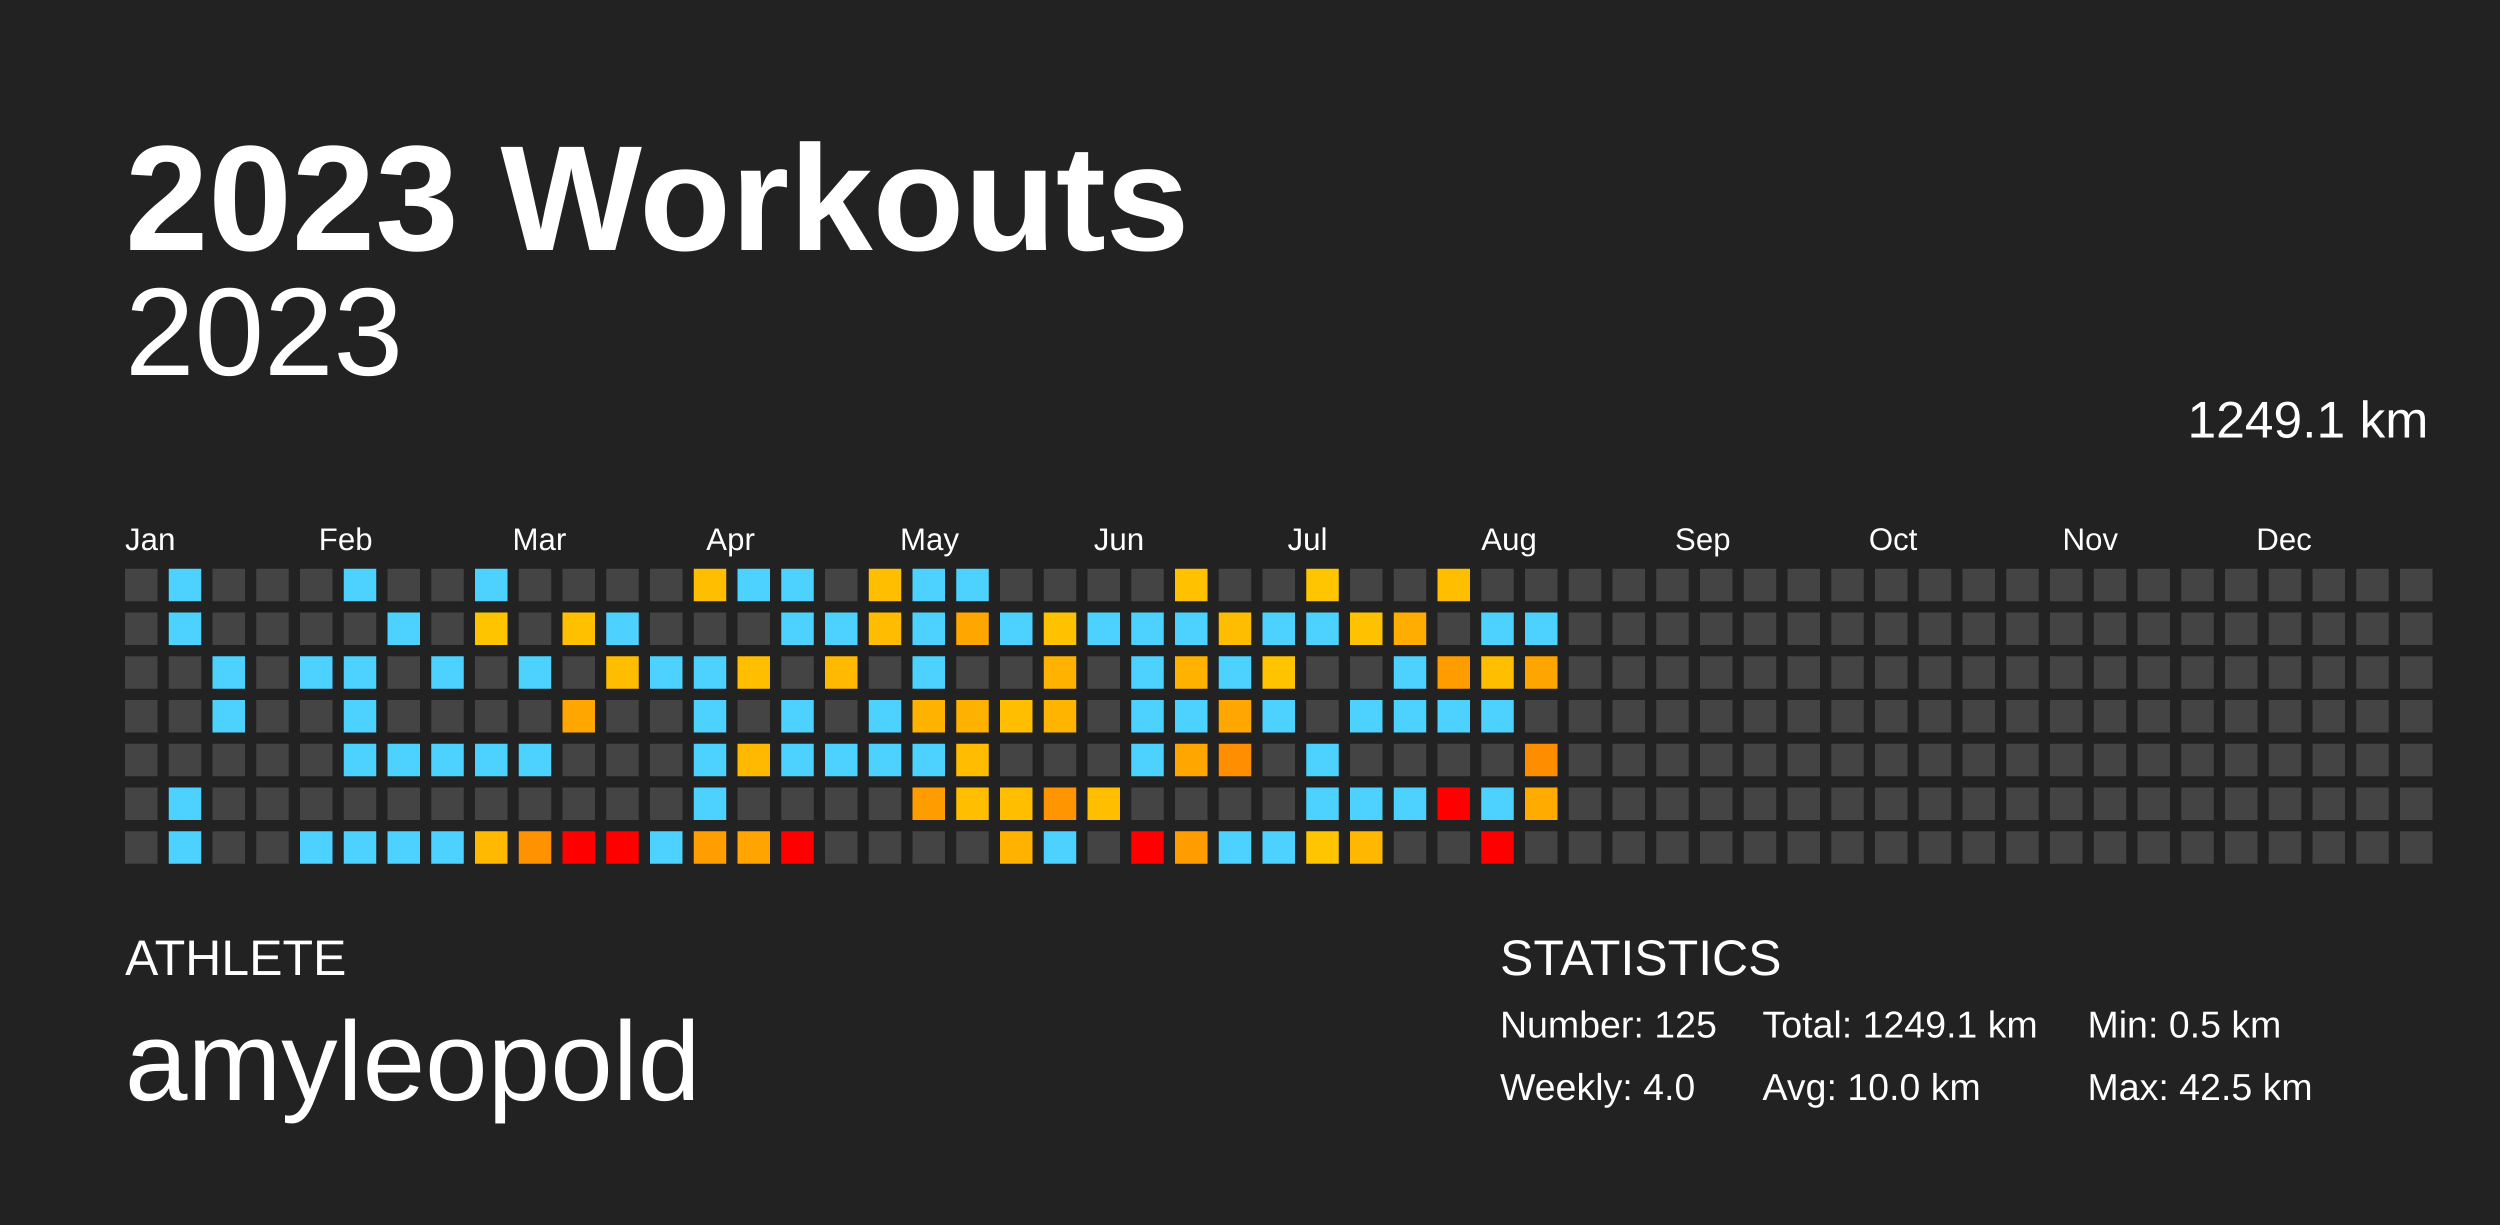
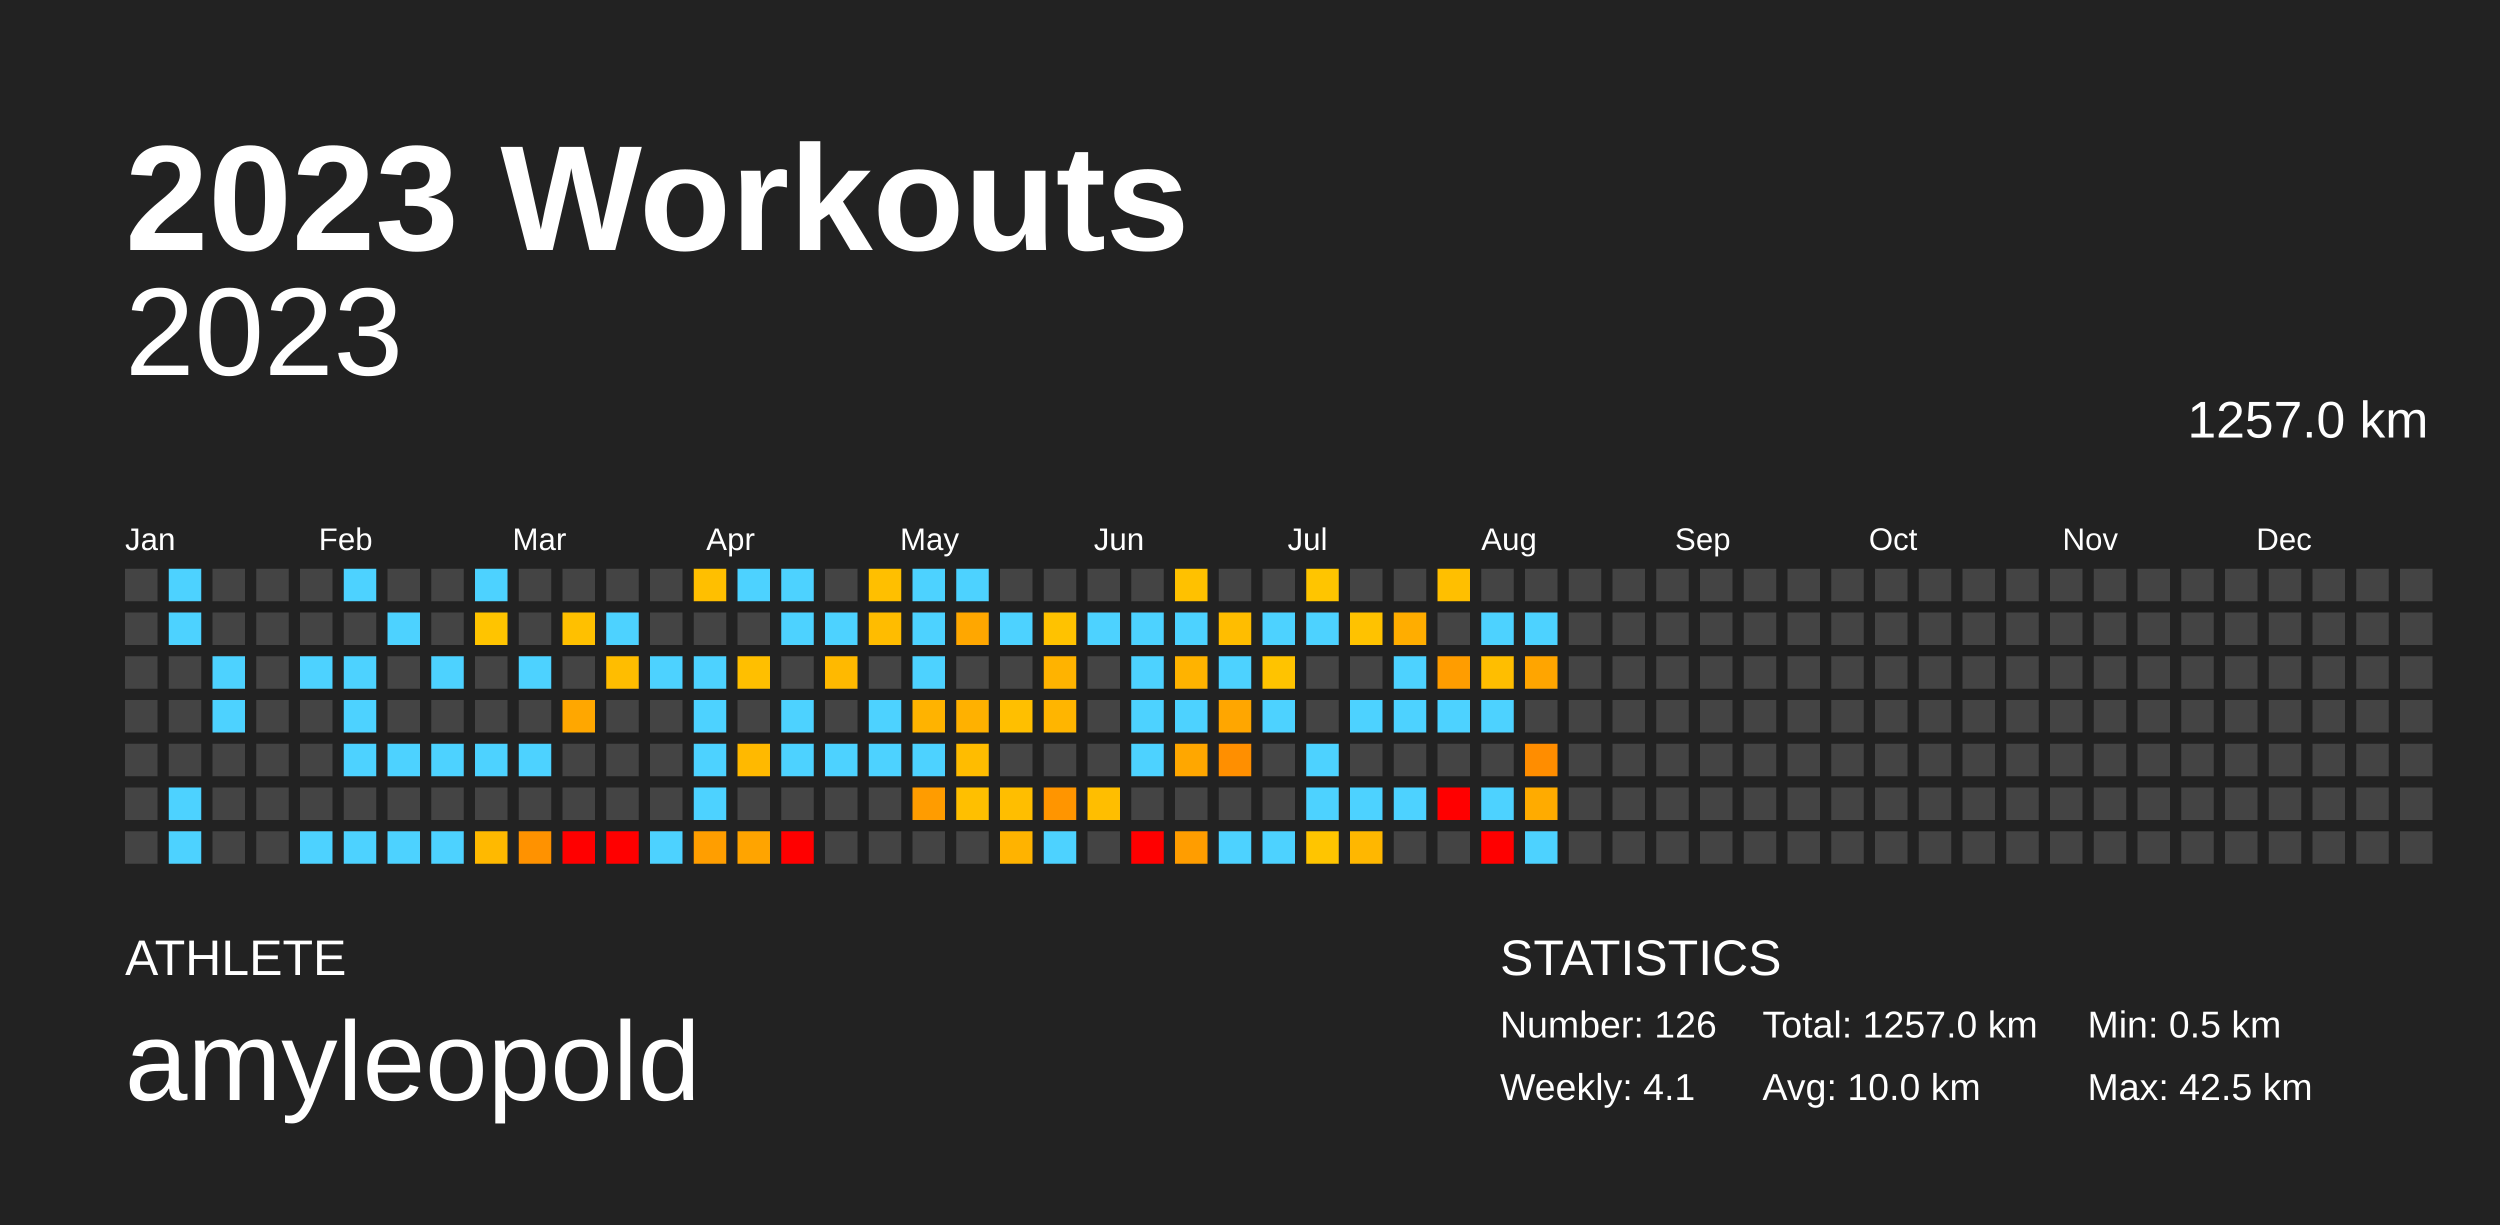
<svg xmlns="http://www.w3.org/2000/svg" baseProfile="full" height="98mm" version="1.1" viewBox="0,0,200,98" width="200mm">
  <defs />
  <rect fill="#222222" height="98" width="200" x="0" y="0" />
  <text fill="#FFFFFF" style="font-size:12px; font-family:Arial; font-weight:bold;" x="10" y="20">2023 Workouts</text>
  <text fill="#FFFFFF" style="font-size:4px; font-family:Arial" x="10" y="78">ATHLETE</text>
  <text fill="#FFFFFF" style="font-size:9px; font-family:Arial" x="10" y="88">amyleopold</text>
  <text fill="#FFFFFF" style="font-size:4px; font-family:Arial" x="120" y="78">STATISTICS</text>
-   <text fill="#FFFFFF" style="font-size:3px; font-family:Arial" x="120" y="83">Number: 125</text>
-   <text fill="#FFFFFF" style="font-size:3px; font-family:Arial" x="120" y="88">Weekly: 4.0</text>
-   <text fill="#FFFFFF" style="font-size:3px; font-family:Arial" x="141" y="83">Total: 1249.1 km</text>
+   <text fill="#FFFFFF" style="font-size:3px; font-family:Arial" x="120" y="83">Number: 126</text>
+   <text fill="#FFFFFF" style="font-size:3px; font-family:Arial" x="120" y="88">Weekly: 4.1</text>
+   <text fill="#FFFFFF" style="font-size:3px; font-family:Arial" x="141" y="83">Total: 1257.0 km</text>
  <text fill="#FFFFFF" style="font-size:3px; font-family:Arial" x="141" y="88">Avg: 10.0 km</text>
  <text fill="#FFFFFF" style="font-size:3px; font-family:Arial" x="167" y="83">Min: 0.5 km</text>
  <text fill="#FFFFFF" style="font-size:3px; font-family:Arial" x="167" y="88">Max: 42.5 km</text>
  <text alignment-baseline="hanging" fill="#FFFFFF" style="font-size:10.0px; font-family:Arial;" x="10" y="30">2023</text>
-   <text alignment-baseline="hanging" fill="#FFFFFF" style="font-size:4.125px; font-family:Arial;" x="175" y="35">1249.1 km</text>
+   <text alignment-baseline="hanging" fill="#FFFFFF" style="font-size:4.125px; font-family:Arial;" x="175" y="35">1257.0 km</text>
  <text fill="#FFFFFF" style="font-size:2.5px; font-family:Arial" x="10.0" y="44">Jan</text>
  <text fill="#FFFFFF" style="font-size:2.5px; font-family:Arial" x="25.5" y="44">Feb</text>
  <text fill="#FFFFFF" style="font-size:2.5px; font-family:Arial" x="41.0" y="44">Mar</text>
  <text fill="#FFFFFF" style="font-size:2.5px; font-family:Arial" x="56.5" y="44">Apr</text>
  <text fill="#FFFFFF" style="font-size:2.5px; font-family:Arial" x="72.0" y="44">May</text>
  <text fill="#FFFFFF" style="font-size:2.5px; font-family:Arial" x="87.5" y="44">Jun</text>
  <text fill="#FFFFFF" style="font-size:2.5px; font-family:Arial" x="103.0" y="44">Jul</text>
  <text fill="#FFFFFF" style="font-size:2.5px; font-family:Arial" x="118.5" y="44">Aug</text>
  <text fill="#FFFFFF" style="font-size:2.5px; font-family:Arial" x="134.0" y="44">Sep</text>
  <text fill="#FFFFFF" style="font-size:2.5px; font-family:Arial" x="149.5" y="44">Oct</text>
  <text fill="#FFFFFF" style="font-size:2.5px; font-family:Arial" x="165.0" y="44">Nov</text>
  <text fill="#FFFFFF" style="font-size:2.5px; font-family:Arial" x="180.5" y="44">Dec</text>
  <rect fill="#444444" height="2.6" width="2.6" x="10.0" y="45.5" />
  <rect fill="#444444" height="2.6" width="2.6" x="10.0" y="49.0" />
  <rect fill="#444444" height="2.6" width="2.6" x="10.0" y="52.5" />
  <rect fill="#444444" height="2.6" width="2.6" x="10.0" y="56.0" />
  <rect fill="#444444" height="2.6" width="2.6" x="10.0" y="59.5" />
  <rect fill="#444444" height="2.6" width="2.6" x="10.0" y="63.0" />
  <rect fill="#444444" height="2.6" width="2.6" x="10.0" y="66.5" />
  <rect fill="#4dd2ff" height="2.6" width="2.6" x="13.5" y="45.5" />
  <rect fill="#4dd2ff" height="2.6" width="2.6" x="13.5" y="49.0" />
  <rect fill="#444444" height="2.6" width="2.6" x="13.5" y="52.5" />
  <rect fill="#444444" height="2.6" width="2.6" x="13.5" y="56.0" />
  <rect fill="#444444" height="2.6" width="2.6" x="13.5" y="59.5" />
  <rect fill="#4dd2ff" height="2.6" width="2.6" x="13.5" y="63.0" />
  <rect fill="#4dd2ff" height="2.6" width="2.6" x="13.5" y="66.5" />
  <rect fill="#444444" height="2.6" width="2.6" x="17.0" y="45.5" />
  <rect fill="#444444" height="2.6" width="2.6" x="17.0" y="49.0" />
  <rect fill="#4dd2ff" height="2.6" width="2.6" x="17.0" y="52.5" />
  <rect fill="#4dd2ff" height="2.6" width="2.6" x="17.0" y="56.0" />
  <rect fill="#444444" height="2.6" width="2.6" x="17.0" y="59.5" />
  <rect fill="#444444" height="2.6" width="2.6" x="17.0" y="63.0" />
  <rect fill="#444444" height="2.6" width="2.6" x="17.0" y="66.5" />
  <rect fill="#444444" height="2.6" width="2.6" x="20.5" y="45.5" />
  <rect fill="#444444" height="2.6" width="2.6" x="20.5" y="49.0" />
  <rect fill="#444444" height="2.6" width="2.6" x="20.5" y="52.5" />
  <rect fill="#444444" height="2.6" width="2.6" x="20.5" y="56.0" />
  <rect fill="#444444" height="2.6" width="2.6" x="20.5" y="59.5" />
  <rect fill="#444444" height="2.6" width="2.6" x="20.5" y="63.0" />
  <rect fill="#444444" height="2.6" width="2.6" x="20.5" y="66.5" />
  <rect fill="#444444" height="2.6" width="2.6" x="24.0" y="45.5" />
  <rect fill="#444444" height="2.6" width="2.6" x="24.0" y="49.0" />
  <rect fill="#4dd2ff" height="2.6" width="2.6" x="24.0" y="52.5" />
  <rect fill="#444444" height="2.6" width="2.6" x="24.0" y="56.0" />
  <rect fill="#444444" height="2.6" width="2.6" x="24.0" y="59.5" />
  <rect fill="#444444" height="2.6" width="2.6" x="24.0" y="63.0" />
  <rect fill="#4dd2ff" height="2.6" width="2.6" x="24.0" y="66.5" />
  <rect fill="#4dd2ff" height="2.6" width="2.6" x="27.5" y="45.5" />
  <rect fill="#444444" height="2.6" width="2.6" x="27.5" y="49.0" />
  <rect fill="#4dd2ff" height="2.6" width="2.6" x="27.5" y="52.5" />
  <rect fill="#4dd2ff" height="2.6" width="2.6" x="27.5" y="56.0" />
  <rect fill="#4dd2ff" height="2.6" width="2.6" x="27.5" y="59.5" />
  <rect fill="#444444" height="2.6" width="2.6" x="27.5" y="63.0" />
  <rect fill="#4dd2ff" height="2.6" width="2.6" x="27.5" y="66.5" />
  <rect fill="#444444" height="2.6" width="2.6" x="31.0" y="45.5" />
  <rect fill="#4dd2ff" height="2.6" width="2.6" x="31.0" y="49.0" />
  <rect fill="#444444" height="2.6" width="2.6" x="31.0" y="52.5" />
  <rect fill="#444444" height="2.6" width="2.6" x="31.0" y="56.0" />
  <rect fill="#4dd2ff" height="2.6" width="2.6" x="31.0" y="59.5" />
  <rect fill="#444444" height="2.6" width="2.6" x="31.0" y="63.0" />
  <rect fill="#4dd2ff" height="2.6" width="2.6" x="31.0" y="66.5" />
  <rect fill="#444444" height="2.6" width="2.6" x="34.5" y="45.5" />
  <rect fill="#444444" height="2.6" width="2.6" x="34.5" y="49.0" />
  <rect fill="#4dd2ff" height="2.6" width="2.6" x="34.5" y="52.5" />
  <rect fill="#444444" height="2.6" width="2.6" x="34.5" y="56.0" />
  <rect fill="#4dd2ff" height="2.6" width="2.6" x="34.5" y="59.5" />
  <rect fill="#444444" height="2.6" width="2.6" x="34.5" y="63.0" />
  <rect fill="#4dd2ff" height="2.6" width="2.6" x="34.5" y="66.5" />
  <rect fill="#4dd2ff" height="2.6" width="2.6" x="38.0" y="45.5" />
  <rect fill="#ffc400" height="2.6" width="2.6" x="38.0" y="49.0" />
  <rect fill="#444444" height="2.6" width="2.6" x="38.0" y="52.5" />
  <rect fill="#444444" height="2.6" width="2.6" x="38.0" y="56.0" />
  <rect fill="#4dd2ff" height="2.6" width="2.6" x="38.0" y="59.5" />
  <rect fill="#444444" height="2.6" width="2.6" x="38.0" y="63.0" />
  <rect fill="#ffb900" height="2.6" width="2.6" x="38.0" y="66.5" />
  <rect fill="#444444" height="2.6" width="2.6" x="41.5" y="45.5" />
  <rect fill="#444444" height="2.6" width="2.6" x="41.5" y="49.0" />
  <rect fill="#4dd2ff" height="2.6" width="2.6" x="41.5" y="52.5" />
  <rect fill="#444444" height="2.6" width="2.6" x="41.5" y="56.0" />
  <rect fill="#4dd2ff" height="2.6" width="2.6" x="41.5" y="59.5" />
  <rect fill="#444444" height="2.6" width="2.6" x="41.5" y="63.0" />
  <rect fill="#ff9200" height="2.6" width="2.6" x="41.5" y="66.5" />
  <rect fill="#444444" height="2.6" width="2.6" x="45.0" y="45.5" />
  <rect fill="#ffc000" height="2.6" width="2.6" x="45.0" y="49.0" />
  <rect fill="#444444" height="2.6" width="2.6" x="45.0" y="52.5" />
  <rect fill="#ffa700" height="2.6" width="2.6" x="45.0" y="56.0" />
  <rect fill="#444444" height="2.6" width="2.6" x="45.0" y="59.5" />
  <rect fill="#444444" height="2.6" width="2.6" x="45.0" y="63.0" />
  <rect fill="red" height="2.6" width="2.6" x="45.0" y="66.5" />
  <rect fill="#444444" height="2.6" width="2.6" x="48.5" y="45.5" />
  <rect fill="#4dd2ff" height="2.6" width="2.6" x="48.5" y="49.0" />
  <rect fill="#ffbd00" height="2.6" width="2.6" x="48.5" y="52.5" />
  <rect fill="#444444" height="2.6" width="2.6" x="48.5" y="56.0" />
  <rect fill="#444444" height="2.6" width="2.6" x="48.5" y="59.5" />
  <rect fill="#444444" height="2.6" width="2.6" x="48.5" y="63.0" />
  <rect fill="red" height="2.6" width="2.6" x="48.5" y="66.5" />
  <rect fill="#444444" height="2.6" width="2.6" x="52.0" y="45.5" />
  <rect fill="#444444" height="2.6" width="2.6" x="52.0" y="49.0" />
  <rect fill="#4dd2ff" height="2.6" width="2.6" x="52.0" y="52.5" />
  <rect fill="#444444" height="2.6" width="2.6" x="52.0" y="56.0" />
  <rect fill="#444444" height="2.6" width="2.6" x="52.0" y="59.5" />
  <rect fill="#444444" height="2.6" width="2.6" x="52.0" y="63.0" />
  <rect fill="#4dd2ff" height="2.6" width="2.6" x="52.0" y="66.5" />
  <rect fill="#ffbf00" height="2.6" width="2.6" x="55.5" y="45.5" />
  <rect fill="#444444" height="2.6" width="2.6" x="55.5" y="49.0" />
  <rect fill="#4dd2ff" height="2.6" width="2.6" x="55.5" y="52.5" />
  <rect fill="#4dd2ff" height="2.6" width="2.6" x="55.5" y="56.0" />
  <rect fill="#4dd2ff" height="2.6" width="2.6" x="55.5" y="59.5" />
  <rect fill="#4dd2ff" height="2.6" width="2.6" x="55.5" y="63.0" />
  <rect fill="#ff9e00" height="2.6" width="2.6" x="55.5" y="66.5" />
  <rect fill="#4dd2ff" height="2.6" width="2.6" x="59.0" y="45.5" />
  <rect fill="#444444" height="2.6" width="2.6" x="59.0" y="49.0" />
  <rect fill="#ffbf00" height="2.6" width="2.6" x="59.0" y="52.5" />
  <rect fill="#444444" height="2.6" width="2.6" x="59.0" y="56.0" />
  <rect fill="#ffb900" height="2.6" width="2.6" x="59.0" y="59.5" />
  <rect fill="#444444" height="2.6" width="2.6" x="59.0" y="63.0" />
  <rect fill="#ffa400" height="2.6" width="2.6" x="59.0" y="66.5" />
  <rect fill="#4dd2ff" height="2.6" width="2.6" x="62.5" y="45.5" />
  <rect fill="#4dd2ff" height="2.6" width="2.6" x="62.5" y="49.0" />
  <rect fill="#444444" height="2.6" width="2.6" x="62.5" y="52.5" />
  <rect fill="#4dd2ff" height="2.6" width="2.6" x="62.5" y="56.0" />
  <rect fill="#4dd2ff" height="2.6" width="2.6" x="62.5" y="59.5" />
  <rect fill="#444444" height="2.6" width="2.6" x="62.5" y="63.0" />
  <rect fill="red" height="2.6" width="2.6" x="62.5" y="66.5" />
  <rect fill="#444444" height="2.6" width="2.6" x="66.0" y="45.5" />
  <rect fill="#4dd2ff" height="2.6" width="2.6" x="66.0" y="49.0" />
  <rect fill="#ffb900" height="2.6" width="2.6" x="66.0" y="52.5" />
  <rect fill="#444444" height="2.6" width="2.6" x="66.0" y="56.0" />
  <rect fill="#4dd2ff" height="2.6" width="2.6" x="66.0" y="59.5" />
  <rect fill="#444444" height="2.6" width="2.6" x="66.0" y="63.0" />
  <rect fill="#444444" height="2.6" width="2.6" x="66.0" y="66.5" />
  <rect fill="#ffbf00" height="2.6" width="2.6" x="69.5" y="45.5" />
  <rect fill="#ffbc00" height="2.6" width="2.6" x="69.5" y="49.0" />
  <rect fill="#444444" height="2.6" width="2.6" x="69.5" y="52.5" />
  <rect fill="#4dd2ff" height="2.6" width="2.6" x="69.5" y="56.0" />
  <rect fill="#4dd2ff" height="2.6" width="2.6" x="69.5" y="59.5" />
  <rect fill="#444444" height="2.6" width="2.6" x="69.5" y="63.0" />
  <rect fill="#444444" height="2.6" width="2.6" x="69.5" y="66.5" />
  <rect fill="#4dd2ff" height="2.6" width="2.6" x="73.0" y="45.5" />
  <rect fill="#4dd2ff" height="2.6" width="2.6" x="73.0" y="49.0" />
  <rect fill="#4dd2ff" height="2.6" width="2.6" x="73.0" y="52.5" />
  <rect fill="#ffb300" height="2.6" width="2.6" x="73.0" y="56.0" />
  <rect fill="#4dd2ff" height="2.6" width="2.6" x="73.0" y="59.5" />
  <rect fill="#ff9c00" height="2.6" width="2.6" x="73.0" y="63.0" />
  <rect fill="#444444" height="2.6" width="2.6" x="73.0" y="66.5" />
  <rect fill="#4dd2ff" height="2.6" width="2.6" x="76.5" y="45.5" />
  <rect fill="#ffa700" height="2.6" width="2.6" x="76.5" y="49.0" />
  <rect fill="#444444" height="2.6" width="2.6" x="76.5" y="52.5" />
  <rect fill="#ffb100" height="2.6" width="2.6" x="76.5" y="56.0" />
  <rect fill="#ffbc00" height="2.6" width="2.6" x="76.5" y="59.5" />
  <rect fill="#ffbf00" height="2.6" width="2.6" x="76.5" y="63.0" />
  <rect fill="#444444" height="2.6" width="2.6" x="76.5" y="66.5" />
  <rect fill="#444444" height="2.6" width="2.6" x="80.0" y="45.5" />
  <rect fill="#4dd2ff" height="2.6" width="2.6" x="80.0" y="49.0" />
  <rect fill="#444444" height="2.6" width="2.6" x="80.0" y="52.5" />
  <rect fill="#ffbf00" height="2.6" width="2.6" x="80.0" y="56.0" />
  <rect fill="#444444" height="2.6" width="2.6" x="80.0" y="59.5" />
  <rect fill="#ffbe00" height="2.6" width="2.6" x="80.0" y="63.0" />
  <rect fill="#ffb300" height="2.6" width="2.6" x="80.0" y="66.5" />
  <rect fill="#444444" height="2.6" width="2.6" x="83.5" y="45.5" />
  <rect fill="#ffc200" height="2.6" width="2.6" x="83.5" y="49.0" />
  <rect fill="#ffb300" height="2.6" width="2.6" x="83.5" y="52.5" />
  <rect fill="#ffb500" height="2.6" width="2.6" x="83.5" y="56.0" />
  <rect fill="#444444" height="2.6" width="2.6" x="83.5" y="59.5" />
  <rect fill="#ff9500" height="2.6" width="2.6" x="83.5" y="63.0" />
  <rect fill="#4dd2ff" height="2.6" width="2.6" x="83.5" y="66.5" />
  <rect fill="#444444" height="2.6" width="2.6" x="87.0" y="45.5" />
  <rect fill="#4dd2ff" height="2.6" width="2.6" x="87.0" y="49.0" />
  <rect fill="#444444" height="2.6" width="2.6" x="87.0" y="52.5" />
  <rect fill="#444444" height="2.6" width="2.6" x="87.0" y="56.0" />
  <rect fill="#444444" height="2.6" width="2.6" x="87.0" y="59.5" />
  <rect fill="#ffbe00" height="2.6" width="2.6" x="87.0" y="63.0" />
  <rect fill="#444444" height="2.6" width="2.6" x="87.0" y="66.5" />
  <rect fill="#444444" height="2.6" width="2.6" x="90.5" y="45.5" />
  <rect fill="#4dd2ff" height="2.6" width="2.6" x="90.5" y="49.0" />
  <rect fill="#4dd2ff" height="2.6" width="2.6" x="90.5" y="52.5" />
  <rect fill="#4dd2ff" height="2.6" width="2.6" x="90.5" y="56.0" />
  <rect fill="#4dd2ff" height="2.6" width="2.6" x="90.5" y="59.5" />
  <rect fill="#444444" height="2.6" width="2.6" x="90.5" y="63.0" />
  <rect fill="red" height="2.6" width="2.6" x="90.5" y="66.5" />
  <rect fill="#ffc100" height="2.6" width="2.6" x="94.0" y="45.5" />
  <rect fill="#4dd2ff" height="2.6" width="2.6" x="94.0" y="49.0" />
  <rect fill="#ffb300" height="2.6" width="2.6" x="94.0" y="52.5" />
  <rect fill="#4dd2ff" height="2.6" width="2.6" x="94.0" y="56.0" />
  <rect fill="#ffa700" height="2.6" width="2.6" x="94.0" y="59.5" />
  <rect fill="#444444" height="2.6" width="2.6" x="94.0" y="63.0" />
  <rect fill="#ff9d00" height="2.6" width="2.6" x="94.0" y="66.5" />
  <rect fill="#444444" height="2.6" width="2.6" x="97.5" y="45.5" />
  <rect fill="#ffbd00" height="2.6" width="2.6" x="97.5" y="49.0" />
  <rect fill="#4dd2ff" height="2.6" width="2.6" x="97.5" y="52.5" />
  <rect fill="#ffa600" height="2.6" width="2.6" x="97.5" y="56.0" />
  <rect fill="#ff8f00" height="2.6" width="2.6" x="97.5" y="59.5" />
  <rect fill="#444444" height="2.6" width="2.6" x="97.5" y="63.0" />
  <rect fill="#4dd2ff" height="2.6" width="2.6" x="97.5" y="66.5" />
  <rect fill="#444444" height="2.6" width="2.6" x="101.0" y="45.5" />
  <rect fill="#4dd2ff" height="2.6" width="2.6" x="101.0" y="49.0" />
  <rect fill="#ffc300" height="2.6" width="2.6" x="101.0" y="52.5" />
  <rect fill="#4dd2ff" height="2.6" width="2.6" x="101.0" y="56.0" />
  <rect fill="#444444" height="2.6" width="2.6" x="101.0" y="59.5" />
  <rect fill="#444444" height="2.6" width="2.6" x="101.0" y="63.0" />
  <rect fill="#4dd2ff" height="2.6" width="2.6" x="101.0" y="66.5" />
  <rect fill="#ffc500" height="2.6" width="2.6" x="104.5" y="45.5" />
  <rect fill="#4dd2ff" height="2.6" width="2.6" x="104.5" y="49.0" />
  <rect fill="#444444" height="2.6" width="2.6" x="104.5" y="52.5" />
  <rect fill="#444444" height="2.6" width="2.6" x="104.5" y="56.0" />
  <rect fill="#4dd2ff" height="2.6" width="2.6" x="104.5" y="59.5" />
  <rect fill="#4dd2ff" height="2.6" width="2.6" x="104.5" y="63.0" />
  <rect fill="#ffc500" height="2.6" width="2.6" x="104.5" y="66.5" />
  <rect fill="#444444" height="2.6" width="2.6" x="108.0" y="45.5" />
  <rect fill="#ffc200" height="2.6" width="2.6" x="108.0" y="49.0" />
  <rect fill="#444444" height="2.6" width="2.6" x="108.0" y="52.5" />
  <rect fill="#4dd2ff" height="2.6" width="2.6" x="108.0" y="56.0" />
  <rect fill="#444444" height="2.6" width="2.6" x="108.0" y="59.5" />
  <rect fill="#4dd2ff" height="2.6" width="2.6" x="108.0" y="63.0" />
  <rect fill="#ffb700" height="2.6" width="2.6" x="108.0" y="66.5" />
  <rect fill="#444444" height="2.6" width="2.6" x="111.5" y="45.5" />
  <rect fill="#ffad00" height="2.6" width="2.6" x="111.5" y="49.0" />
  <rect fill="#4dd2ff" height="2.6" width="2.6" x="111.5" y="52.5" />
  <rect fill="#4dd2ff" height="2.6" width="2.6" x="111.5" y="56.0" />
  <rect fill="#444444" height="2.6" width="2.6" x="111.5" y="59.5" />
  <rect fill="#4dd2ff" height="2.6" width="2.6" x="111.5" y="63.0" />
  <rect fill="#444444" height="2.6" width="2.6" x="111.5" y="66.5" />
  <rect fill="#ffbf00" height="2.6" width="2.6" x="115.0" y="45.5" />
  <rect fill="#444444" height="2.6" width="2.6" x="115.0" y="49.0" />
  <rect fill="#ff9d00" height="2.6" width="2.6" x="115.0" y="52.5" />
  <rect fill="#4dd2ff" height="2.6" width="2.6" x="115.0" y="56.0" />
  <rect fill="#444444" height="2.6" width="2.6" x="115.0" y="59.5" />
  <rect fill="red" height="2.6" width="2.6" x="115.0" y="63.0" />
  <rect fill="#444444" height="2.6" width="2.6" x="115.0" y="66.5" />
  <rect fill="#444444" height="2.6" width="2.6" x="118.5" y="45.5" />
  <rect fill="#4dd2ff" height="2.6" width="2.6" x="118.5" y="49.0" />
  <rect fill="#ffbe00" height="2.6" width="2.6" x="118.5" y="52.5" />
  <rect fill="#4dd2ff" height="2.6" width="2.6" x="118.5" y="56.0" />
  <rect fill="#444444" height="2.6" width="2.6" x="118.5" y="59.5" />
  <rect fill="#4dd2ff" height="2.6" width="2.6" x="118.5" y="63.0" />
  <rect fill="red" height="2.6" width="2.6" x="118.5" y="66.5" />
  <rect fill="#444444" height="2.6" width="2.6" x="122.0" y="45.5" />
  <rect fill="#4dd2ff" height="2.6" width="2.6" x="122.0" y="49.0" />
  <rect fill="#ffa500" height="2.6" width="2.6" x="122.0" y="52.5" />
  <rect fill="#444444" height="2.6" width="2.6" x="122.0" y="56.0" />
  <rect fill="#ff8d00" height="2.6" width="2.6" x="122.0" y="59.5" />
  <rect fill="#ffab00" height="2.6" width="2.6" x="122.0" y="63.0" />
-   <rect fill="#444444" height="2.6" width="2.6" x="122.0" y="66.5" />
+   <rect fill="#4dd2ff" height="2.6" width="2.6" x="122.0" y="66.5" />
  <rect fill="#444444" height="2.6" width="2.6" x="125.5" y="45.5" />
  <rect fill="#444444" height="2.6" width="2.6" x="125.5" y="49.0" />
  <rect fill="#444444" height="2.6" width="2.6" x="125.5" y="52.5" />
  <rect fill="#444444" height="2.6" width="2.6" x="125.5" y="56.0" />
  <rect fill="#444444" height="2.6" width="2.6" x="125.5" y="59.5" />
  <rect fill="#444444" height="2.6" width="2.6" x="125.5" y="63.0" />
  <rect fill="#444444" height="2.6" width="2.6" x="125.5" y="66.5" />
  <rect fill="#444444" height="2.6" width="2.6" x="129.0" y="45.5" />
  <rect fill="#444444" height="2.6" width="2.6" x="129.0" y="49.0" />
  <rect fill="#444444" height="2.6" width="2.6" x="129.0" y="52.5" />
  <rect fill="#444444" height="2.6" width="2.6" x="129.0" y="56.0" />
  <rect fill="#444444" height="2.6" width="2.6" x="129.0" y="59.5" />
  <rect fill="#444444" height="2.6" width="2.6" x="129.0" y="63.0" />
  <rect fill="#444444" height="2.6" width="2.6" x="129.0" y="66.5" />
  <rect fill="#444444" height="2.6" width="2.6" x="132.5" y="45.5" />
  <rect fill="#444444" height="2.6" width="2.6" x="132.5" y="49.0" />
  <rect fill="#444444" height="2.6" width="2.6" x="132.5" y="52.5" />
  <rect fill="#444444" height="2.6" width="2.6" x="132.5" y="56.0" />
  <rect fill="#444444" height="2.6" width="2.6" x="132.5" y="59.5" />
  <rect fill="#444444" height="2.6" width="2.6" x="132.5" y="63.0" />
  <rect fill="#444444" height="2.6" width="2.6" x="132.5" y="66.5" />
  <rect fill="#444444" height="2.6" width="2.6" x="136.0" y="45.5" />
  <rect fill="#444444" height="2.6" width="2.6" x="136.0" y="49.0" />
  <rect fill="#444444" height="2.6" width="2.6" x="136.0" y="52.5" />
  <rect fill="#444444" height="2.6" width="2.6" x="136.0" y="56.0" />
  <rect fill="#444444" height="2.6" width="2.6" x="136.0" y="59.5" />
  <rect fill="#444444" height="2.6" width="2.6" x="136.0" y="63.0" />
  <rect fill="#444444" height="2.6" width="2.6" x="136.0" y="66.5" />
  <rect fill="#444444" height="2.6" width="2.6" x="139.5" y="45.5" />
  <rect fill="#444444" height="2.6" width="2.6" x="139.5" y="49.0" />
  <rect fill="#444444" height="2.6" width="2.6" x="139.5" y="52.5" />
  <rect fill="#444444" height="2.6" width="2.6" x="139.5" y="56.0" />
  <rect fill="#444444" height="2.6" width="2.6" x="139.5" y="59.5" />
  <rect fill="#444444" height="2.6" width="2.6" x="139.5" y="63.0" />
  <rect fill="#444444" height="2.6" width="2.6" x="139.5" y="66.5" />
  <rect fill="#444444" height="2.6" width="2.6" x="143.0" y="45.5" />
  <rect fill="#444444" height="2.6" width="2.6" x="143.0" y="49.0" />
  <rect fill="#444444" height="2.6" width="2.6" x="143.0" y="52.5" />
  <rect fill="#444444" height="2.6" width="2.6" x="143.0" y="56.0" />
  <rect fill="#444444" height="2.6" width="2.6" x="143.0" y="59.5" />
  <rect fill="#444444" height="2.6" width="2.6" x="143.0" y="63.0" />
  <rect fill="#444444" height="2.6" width="2.6" x="143.0" y="66.5" />
  <rect fill="#444444" height="2.6" width="2.6" x="146.5" y="45.5" />
  <rect fill="#444444" height="2.6" width="2.6" x="146.5" y="49.0" />
  <rect fill="#444444" height="2.6" width="2.6" x="146.5" y="52.5" />
  <rect fill="#444444" height="2.6" width="2.6" x="146.5" y="56.0" />
  <rect fill="#444444" height="2.6" width="2.6" x="146.5" y="59.5" />
  <rect fill="#444444" height="2.6" width="2.6" x="146.5" y="63.0" />
  <rect fill="#444444" height="2.6" width="2.6" x="146.5" y="66.5" />
  <rect fill="#444444" height="2.6" width="2.6" x="150.0" y="45.5" />
  <rect fill="#444444" height="2.6" width="2.6" x="150.0" y="49.0" />
  <rect fill="#444444" height="2.6" width="2.6" x="150.0" y="52.5" />
  <rect fill="#444444" height="2.6" width="2.6" x="150.0" y="56.0" />
  <rect fill="#444444" height="2.6" width="2.6" x="150.0" y="59.5" />
  <rect fill="#444444" height="2.6" width="2.6" x="150.0" y="63.0" />
  <rect fill="#444444" height="2.6" width="2.6" x="150.0" y="66.5" />
  <rect fill="#444444" height="2.6" width="2.6" x="153.5" y="45.5" />
  <rect fill="#444444" height="2.6" width="2.6" x="153.5" y="49.0" />
  <rect fill="#444444" height="2.6" width="2.6" x="153.5" y="52.5" />
  <rect fill="#444444" height="2.6" width="2.6" x="153.5" y="56.0" />
  <rect fill="#444444" height="2.6" width="2.6" x="153.5" y="59.5" />
  <rect fill="#444444" height="2.6" width="2.6" x="153.5" y="63.0" />
  <rect fill="#444444" height="2.6" width="2.6" x="153.5" y="66.5" />
  <rect fill="#444444" height="2.6" width="2.6" x="157.0" y="45.5" />
  <rect fill="#444444" height="2.6" width="2.6" x="157.0" y="49.0" />
  <rect fill="#444444" height="2.6" width="2.6" x="157.0" y="52.5" />
  <rect fill="#444444" height="2.6" width="2.6" x="157.0" y="56.0" />
  <rect fill="#444444" height="2.6" width="2.6" x="157.0" y="59.5" />
  <rect fill="#444444" height="2.6" width="2.6" x="157.0" y="63.0" />
  <rect fill="#444444" height="2.6" width="2.6" x="157.0" y="66.5" />
  <rect fill="#444444" height="2.6" width="2.6" x="160.5" y="45.5" />
  <rect fill="#444444" height="2.6" width="2.6" x="160.5" y="49.0" />
  <rect fill="#444444" height="2.6" width="2.6" x="160.5" y="52.5" />
  <rect fill="#444444" height="2.6" width="2.6" x="160.5" y="56.0" />
  <rect fill="#444444" height="2.6" width="2.6" x="160.5" y="59.5" />
  <rect fill="#444444" height="2.6" width="2.6" x="160.5" y="63.0" />
  <rect fill="#444444" height="2.6" width="2.6" x="160.5" y="66.5" />
  <rect fill="#444444" height="2.6" width="2.6" x="164.0" y="45.5" />
  <rect fill="#444444" height="2.6" width="2.6" x="164.0" y="49.0" />
  <rect fill="#444444" height="2.6" width="2.6" x="164.0" y="52.5" />
  <rect fill="#444444" height="2.6" width="2.6" x="164.0" y="56.0" />
  <rect fill="#444444" height="2.6" width="2.6" x="164.0" y="59.5" />
  <rect fill="#444444" height="2.6" width="2.6" x="164.0" y="63.0" />
  <rect fill="#444444" height="2.6" width="2.6" x="164.0" y="66.5" />
  <rect fill="#444444" height="2.6" width="2.6" x="167.5" y="45.5" />
  <rect fill="#444444" height="2.6" width="2.6" x="167.5" y="49.0" />
  <rect fill="#444444" height="2.6" width="2.6" x="167.5" y="52.5" />
  <rect fill="#444444" height="2.6" width="2.6" x="167.5" y="56.0" />
  <rect fill="#444444" height="2.6" width="2.6" x="167.5" y="59.5" />
  <rect fill="#444444" height="2.6" width="2.6" x="167.5" y="63.0" />
  <rect fill="#444444" height="2.6" width="2.6" x="167.5" y="66.5" />
  <rect fill="#444444" height="2.6" width="2.6" x="171.0" y="45.5" />
  <rect fill="#444444" height="2.6" width="2.6" x="171.0" y="49.0" />
  <rect fill="#444444" height="2.6" width="2.6" x="171.0" y="52.5" />
  <rect fill="#444444" height="2.6" width="2.6" x="171.0" y="56.0" />
  <rect fill="#444444" height="2.6" width="2.6" x="171.0" y="59.5" />
  <rect fill="#444444" height="2.6" width="2.6" x="171.0" y="63.0" />
  <rect fill="#444444" height="2.6" width="2.6" x="171.0" y="66.5" />
  <rect fill="#444444" height="2.6" width="2.6" x="174.5" y="45.5" />
  <rect fill="#444444" height="2.6" width="2.6" x="174.5" y="49.0" />
  <rect fill="#444444" height="2.6" width="2.6" x="174.5" y="52.5" />
  <rect fill="#444444" height="2.6" width="2.6" x="174.5" y="56.0" />
  <rect fill="#444444" height="2.6" width="2.6" x="174.5" y="59.5" />
  <rect fill="#444444" height="2.6" width="2.6" x="174.5" y="63.0" />
  <rect fill="#444444" height="2.6" width="2.6" x="174.5" y="66.5" />
  <rect fill="#444444" height="2.6" width="2.6" x="178.0" y="45.5" />
  <rect fill="#444444" height="2.6" width="2.6" x="178.0" y="49.0" />
  <rect fill="#444444" height="2.6" width="2.6" x="178.0" y="52.5" />
  <rect fill="#444444" height="2.6" width="2.6" x="178.0" y="56.0" />
  <rect fill="#444444" height="2.6" width="2.6" x="178.0" y="59.5" />
  <rect fill="#444444" height="2.6" width="2.6" x="178.0" y="63.0" />
  <rect fill="#444444" height="2.6" width="2.6" x="178.0" y="66.5" />
  <rect fill="#444444" height="2.6" width="2.6" x="181.5" y="45.5" />
  <rect fill="#444444" height="2.6" width="2.6" x="181.5" y="49.0" />
  <rect fill="#444444" height="2.6" width="2.6" x="181.5" y="52.5" />
  <rect fill="#444444" height="2.6" width="2.6" x="181.5" y="56.0" />
  <rect fill="#444444" height="2.6" width="2.6" x="181.5" y="59.5" />
  <rect fill="#444444" height="2.6" width="2.6" x="181.5" y="63.0" />
  <rect fill="#444444" height="2.6" width="2.6" x="181.5" y="66.5" />
  <rect fill="#444444" height="2.6" width="2.6" x="185.0" y="45.5" />
  <rect fill="#444444" height="2.6" width="2.6" x="185.0" y="49.0" />
  <rect fill="#444444" height="2.6" width="2.6" x="185.0" y="52.5" />
  <rect fill="#444444" height="2.6" width="2.6" x="185.0" y="56.0" />
  <rect fill="#444444" height="2.6" width="2.6" x="185.0" y="59.5" />
  <rect fill="#444444" height="2.6" width="2.6" x="185.0" y="63.0" />
  <rect fill="#444444" height="2.6" width="2.6" x="185.0" y="66.5" />
  <rect fill="#444444" height="2.6" width="2.6" x="188.5" y="45.5" />
  <rect fill="#444444" height="2.6" width="2.6" x="188.5" y="49.0" />
  <rect fill="#444444" height="2.6" width="2.6" x="188.5" y="52.5" />
  <rect fill="#444444" height="2.6" width="2.6" x="188.5" y="56.0" />
  <rect fill="#444444" height="2.6" width="2.6" x="188.5" y="59.5" />
  <rect fill="#444444" height="2.6" width="2.6" x="188.5" y="63.0" />
  <rect fill="#444444" height="2.6" width="2.6" x="188.5" y="66.5" />
  <rect fill="#444444" height="2.6" width="2.6" x="192.0" y="45.5" />
  <rect fill="#444444" height="2.6" width="2.6" x="192.0" y="49.0" />
  <rect fill="#444444" height="2.6" width="2.6" x="192.0" y="52.5" />
  <rect fill="#444444" height="2.6" width="2.6" x="192.0" y="56.0" />
  <rect fill="#444444" height="2.6" width="2.6" x="192.0" y="59.5" />
  <rect fill="#444444" height="2.6" width="2.6" x="192.0" y="63.0" />
  <rect fill="#444444" height="2.6" width="2.6" x="192.0" y="66.5" />
</svg>
